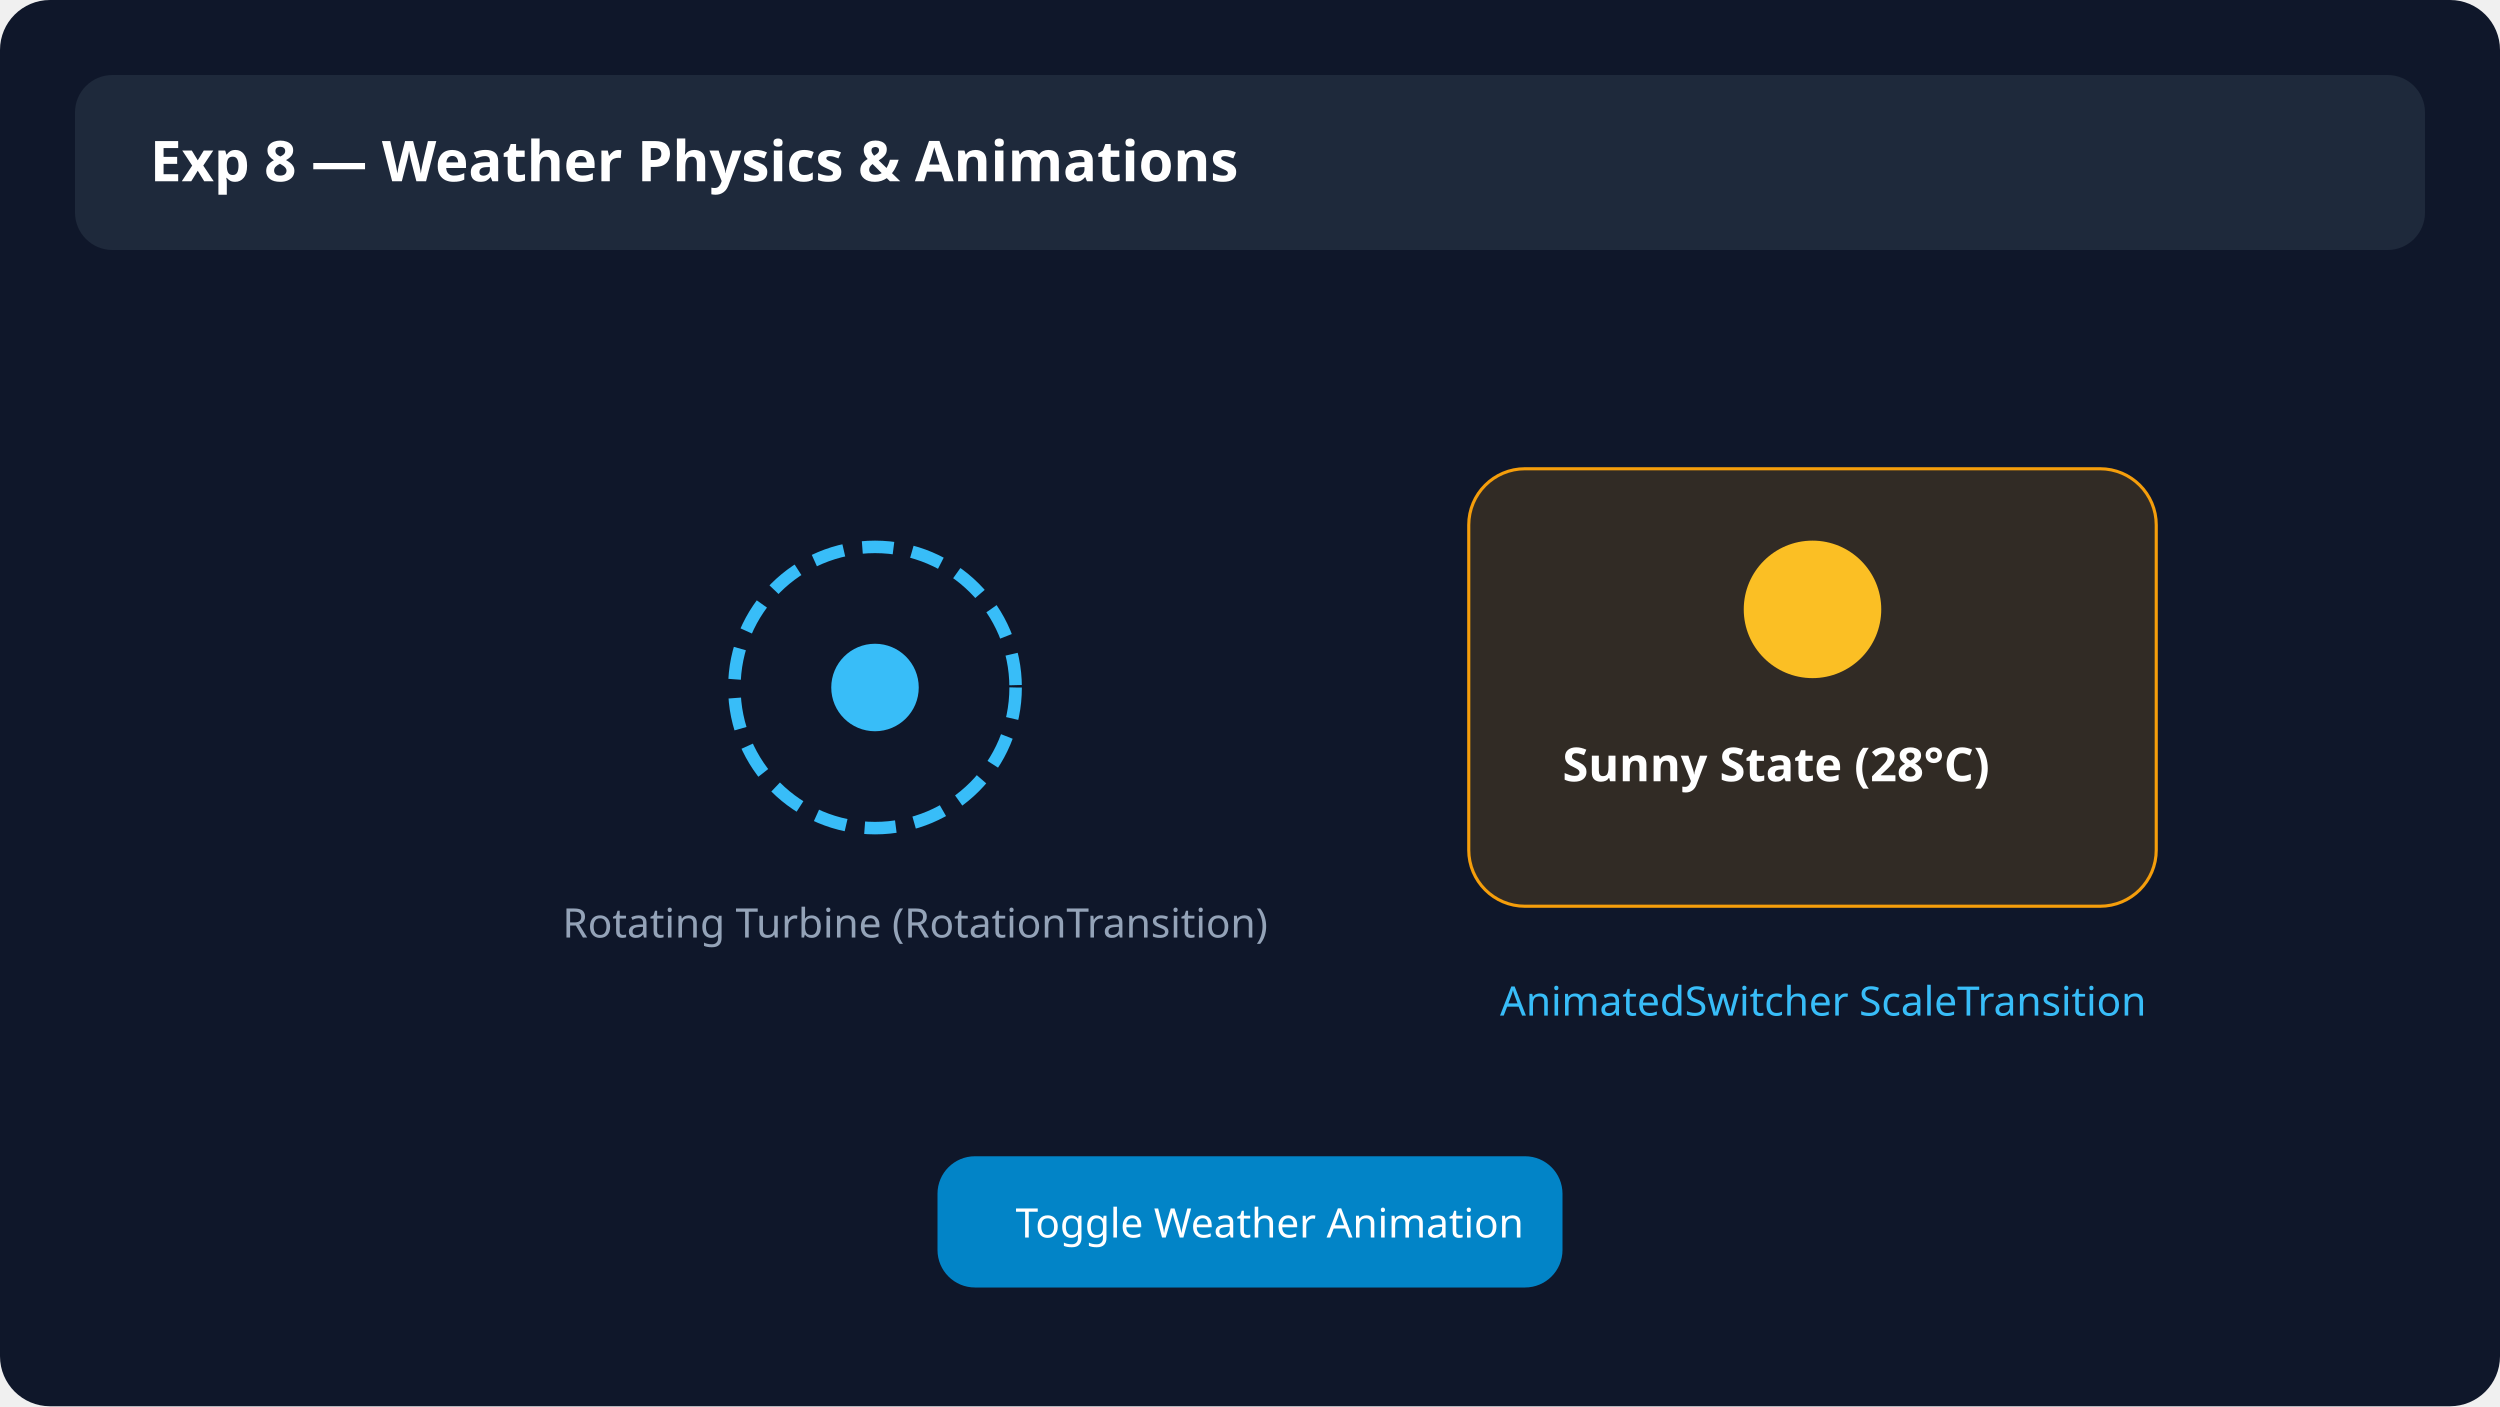
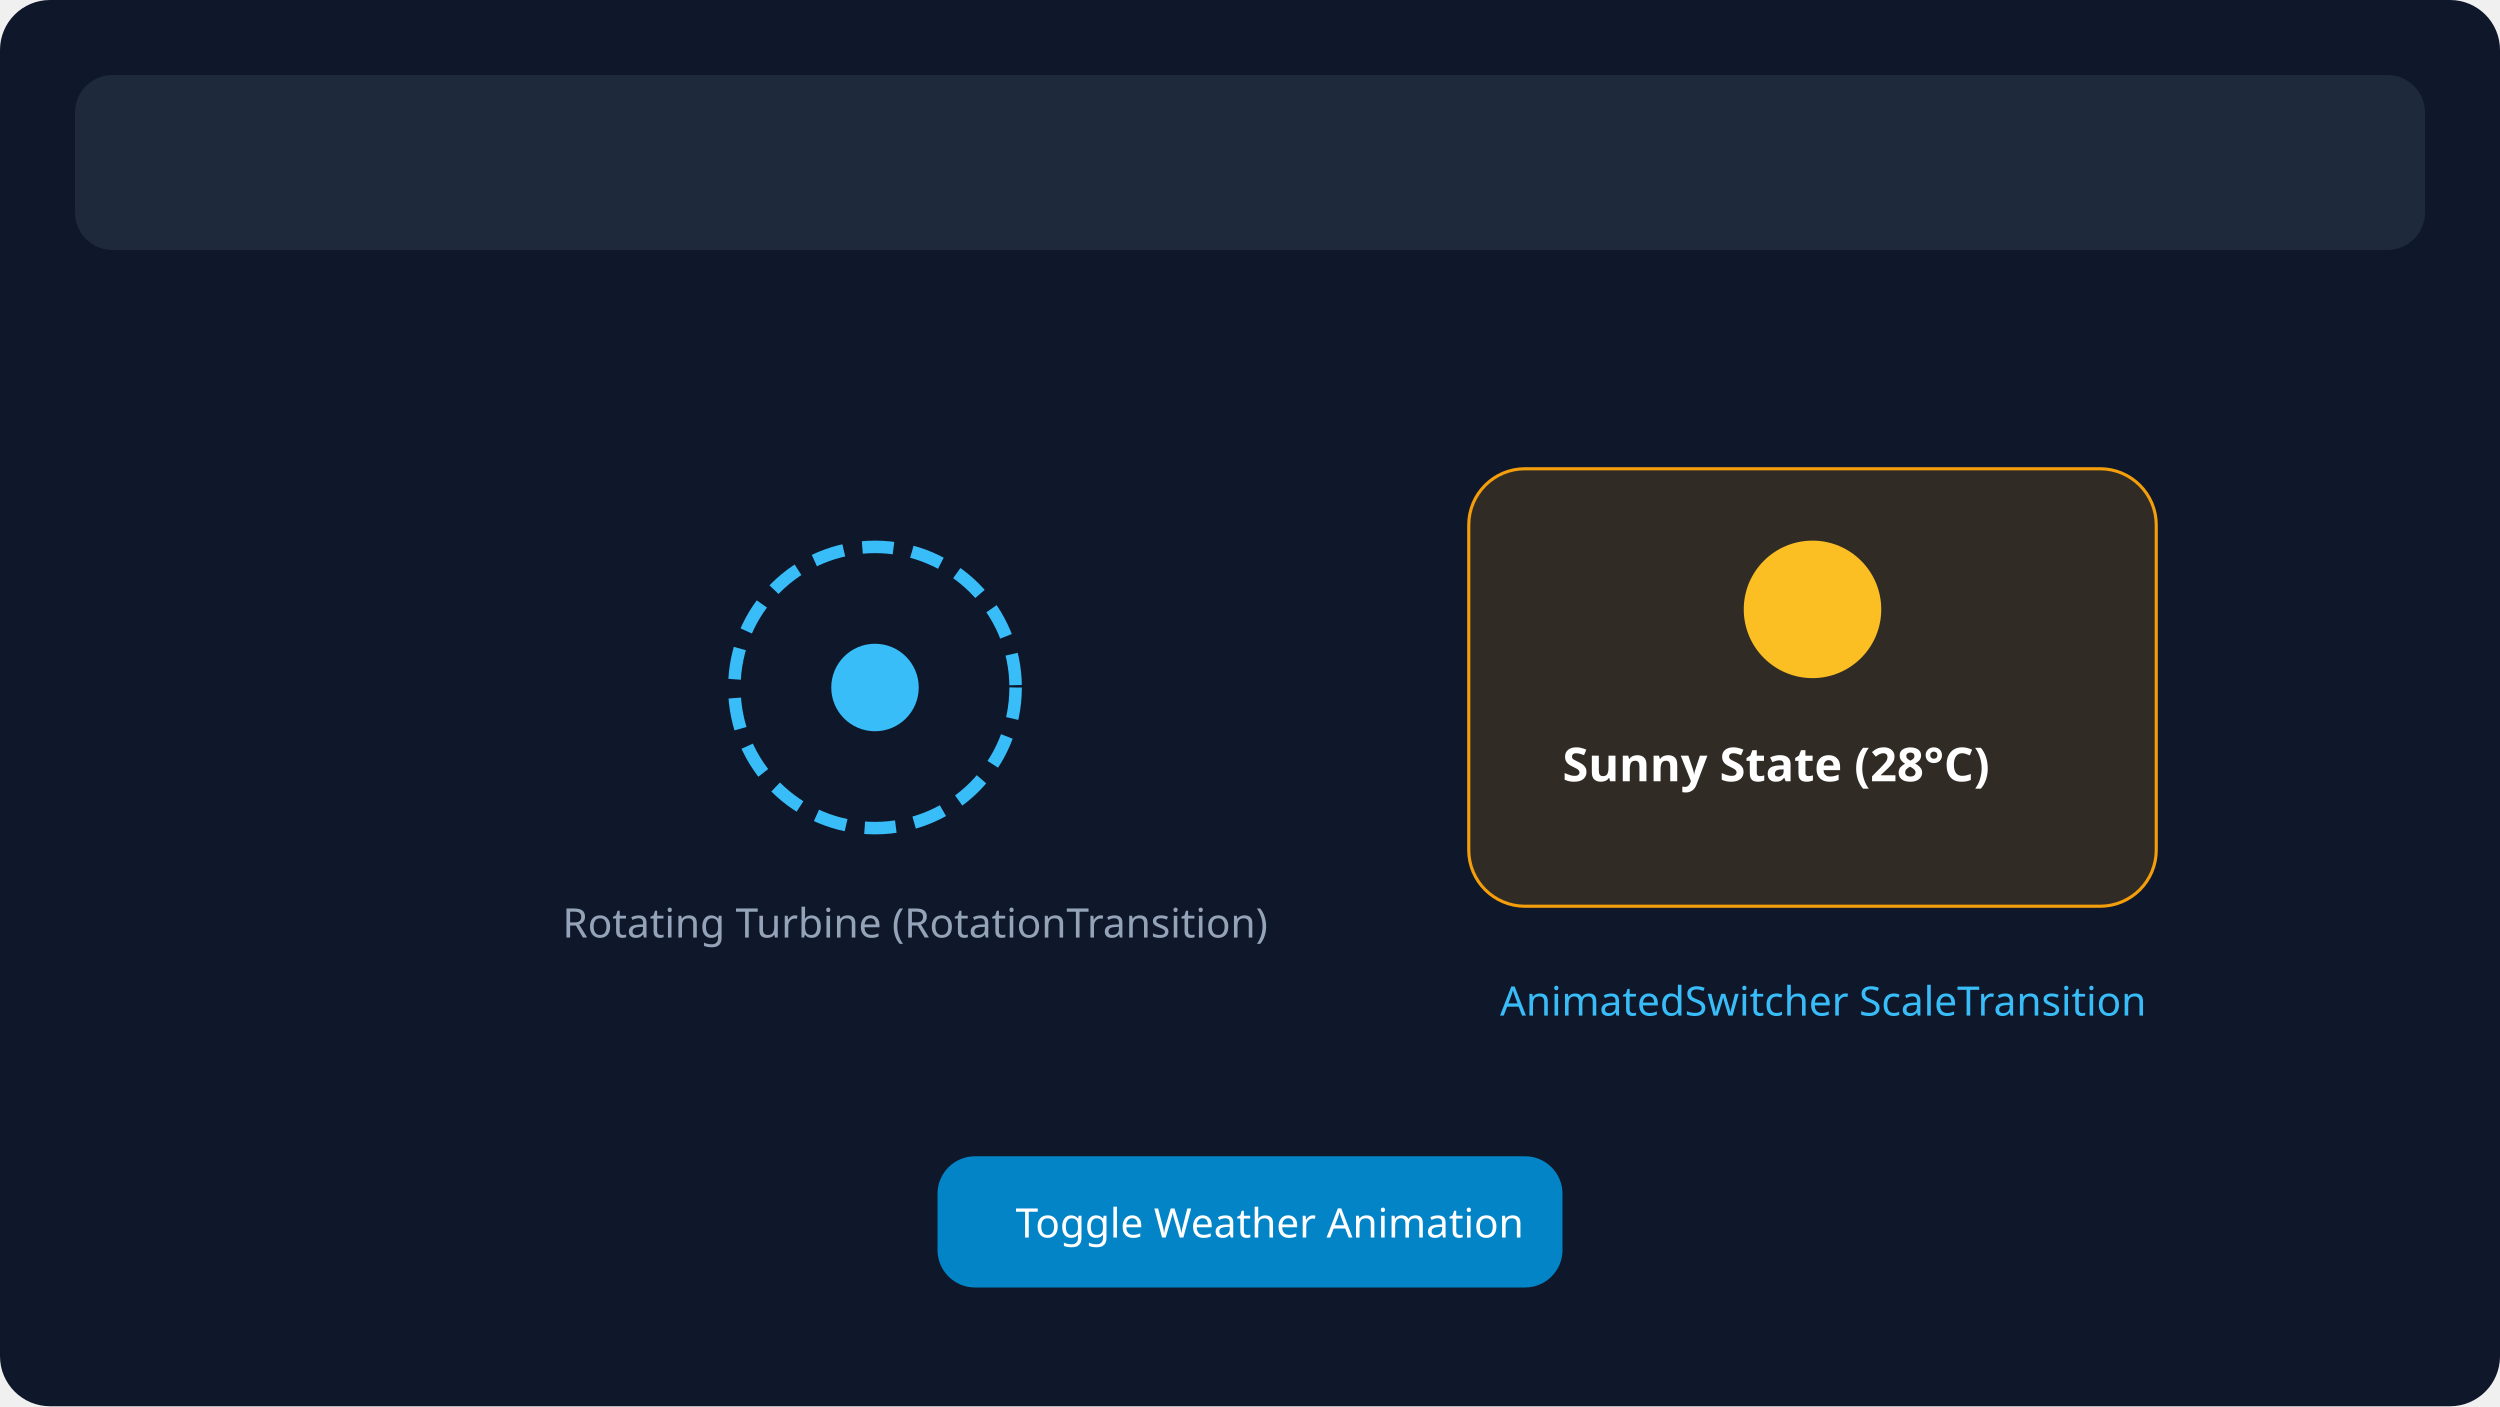
<svg xmlns="http://www.w3.org/2000/svg" viewBox="0 0 800 450" width="100%" height="100%">
  <rect width="800" height="450" fill="#0F172A" rx="16" />
  <rect x="24" y="24" width="752" height="56" fill="#1E293B" rx="12" />
-   <text x="48" y="58" fill="#FFFFFF" font-family="system-ui, sans-serif" font-size="18" font-weight="bold">Exp 8 — Weather Physics &amp; Animations</text>
  <circle cx="280" cy="220" r="45" fill="none" stroke="#38BDF8" stroke-width="4" stroke-dasharray="10 6" />
  <circle cx="280" cy="220" r="14" fill="#38BDF8" />
  <text x="180" y="300" fill="#94A3B8" font-family="system-ui, sans-serif" font-size="13">Rotating Turbine (RotationTransition)</text>
  <rect x="470" y="150" width="220" height="140" fill="#F59E0B" fill-opacity="0.15" rx="18" stroke="#F59E0B" />
  <circle cx="580" cy="195" r="22" fill="#FBBF24" />
  <text x="500" y="250" fill="#FFFFFF" font-family="system-ui, sans-serif" font-size="15" font-weight="bold">Sunny State (28°C)</text>
  <text x="480" y="325" fill="#38BDF8" font-family="system-ui, sans-serif" font-size="13">AnimatedSwitcher ScaleTransition</text>
  <rect x="300" y="370" width="200" height="42" fill="#0284C7" rx="12" />
  <text x="325" y="396" fill="#FFFFFF" font-family="system-ui, sans-serif" font-size="13">Toggle Weather Animation</text>
</svg>
